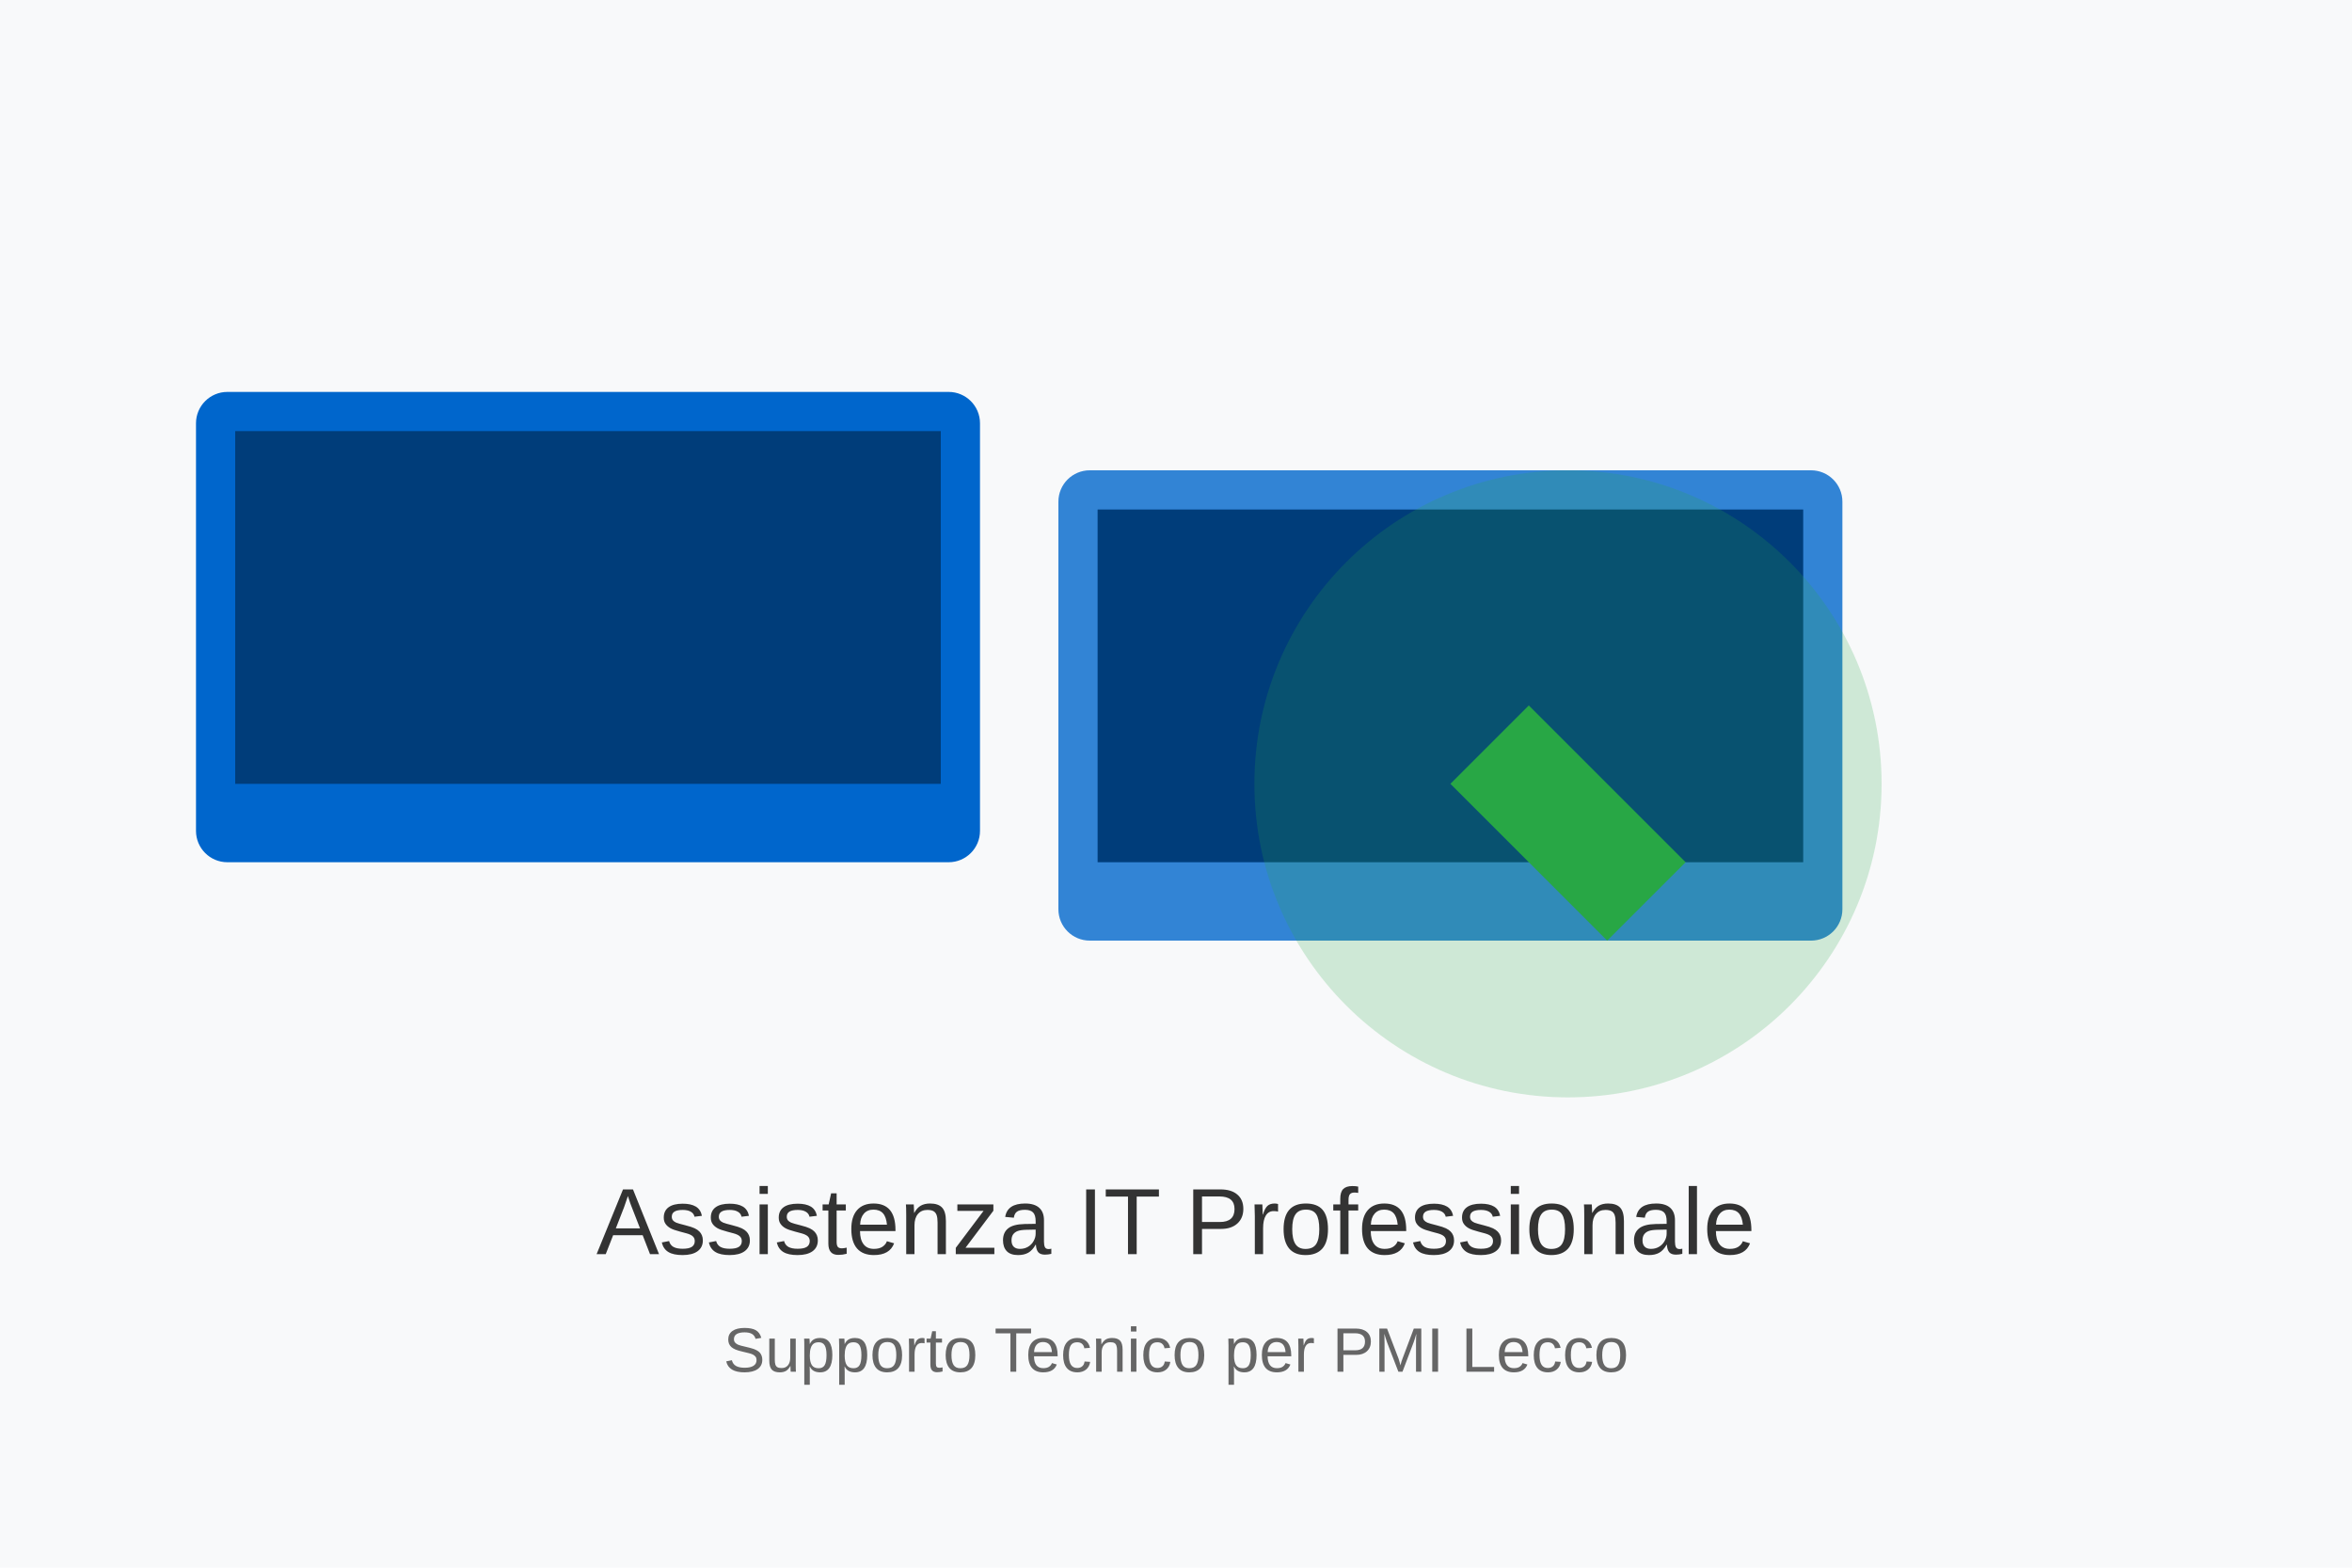
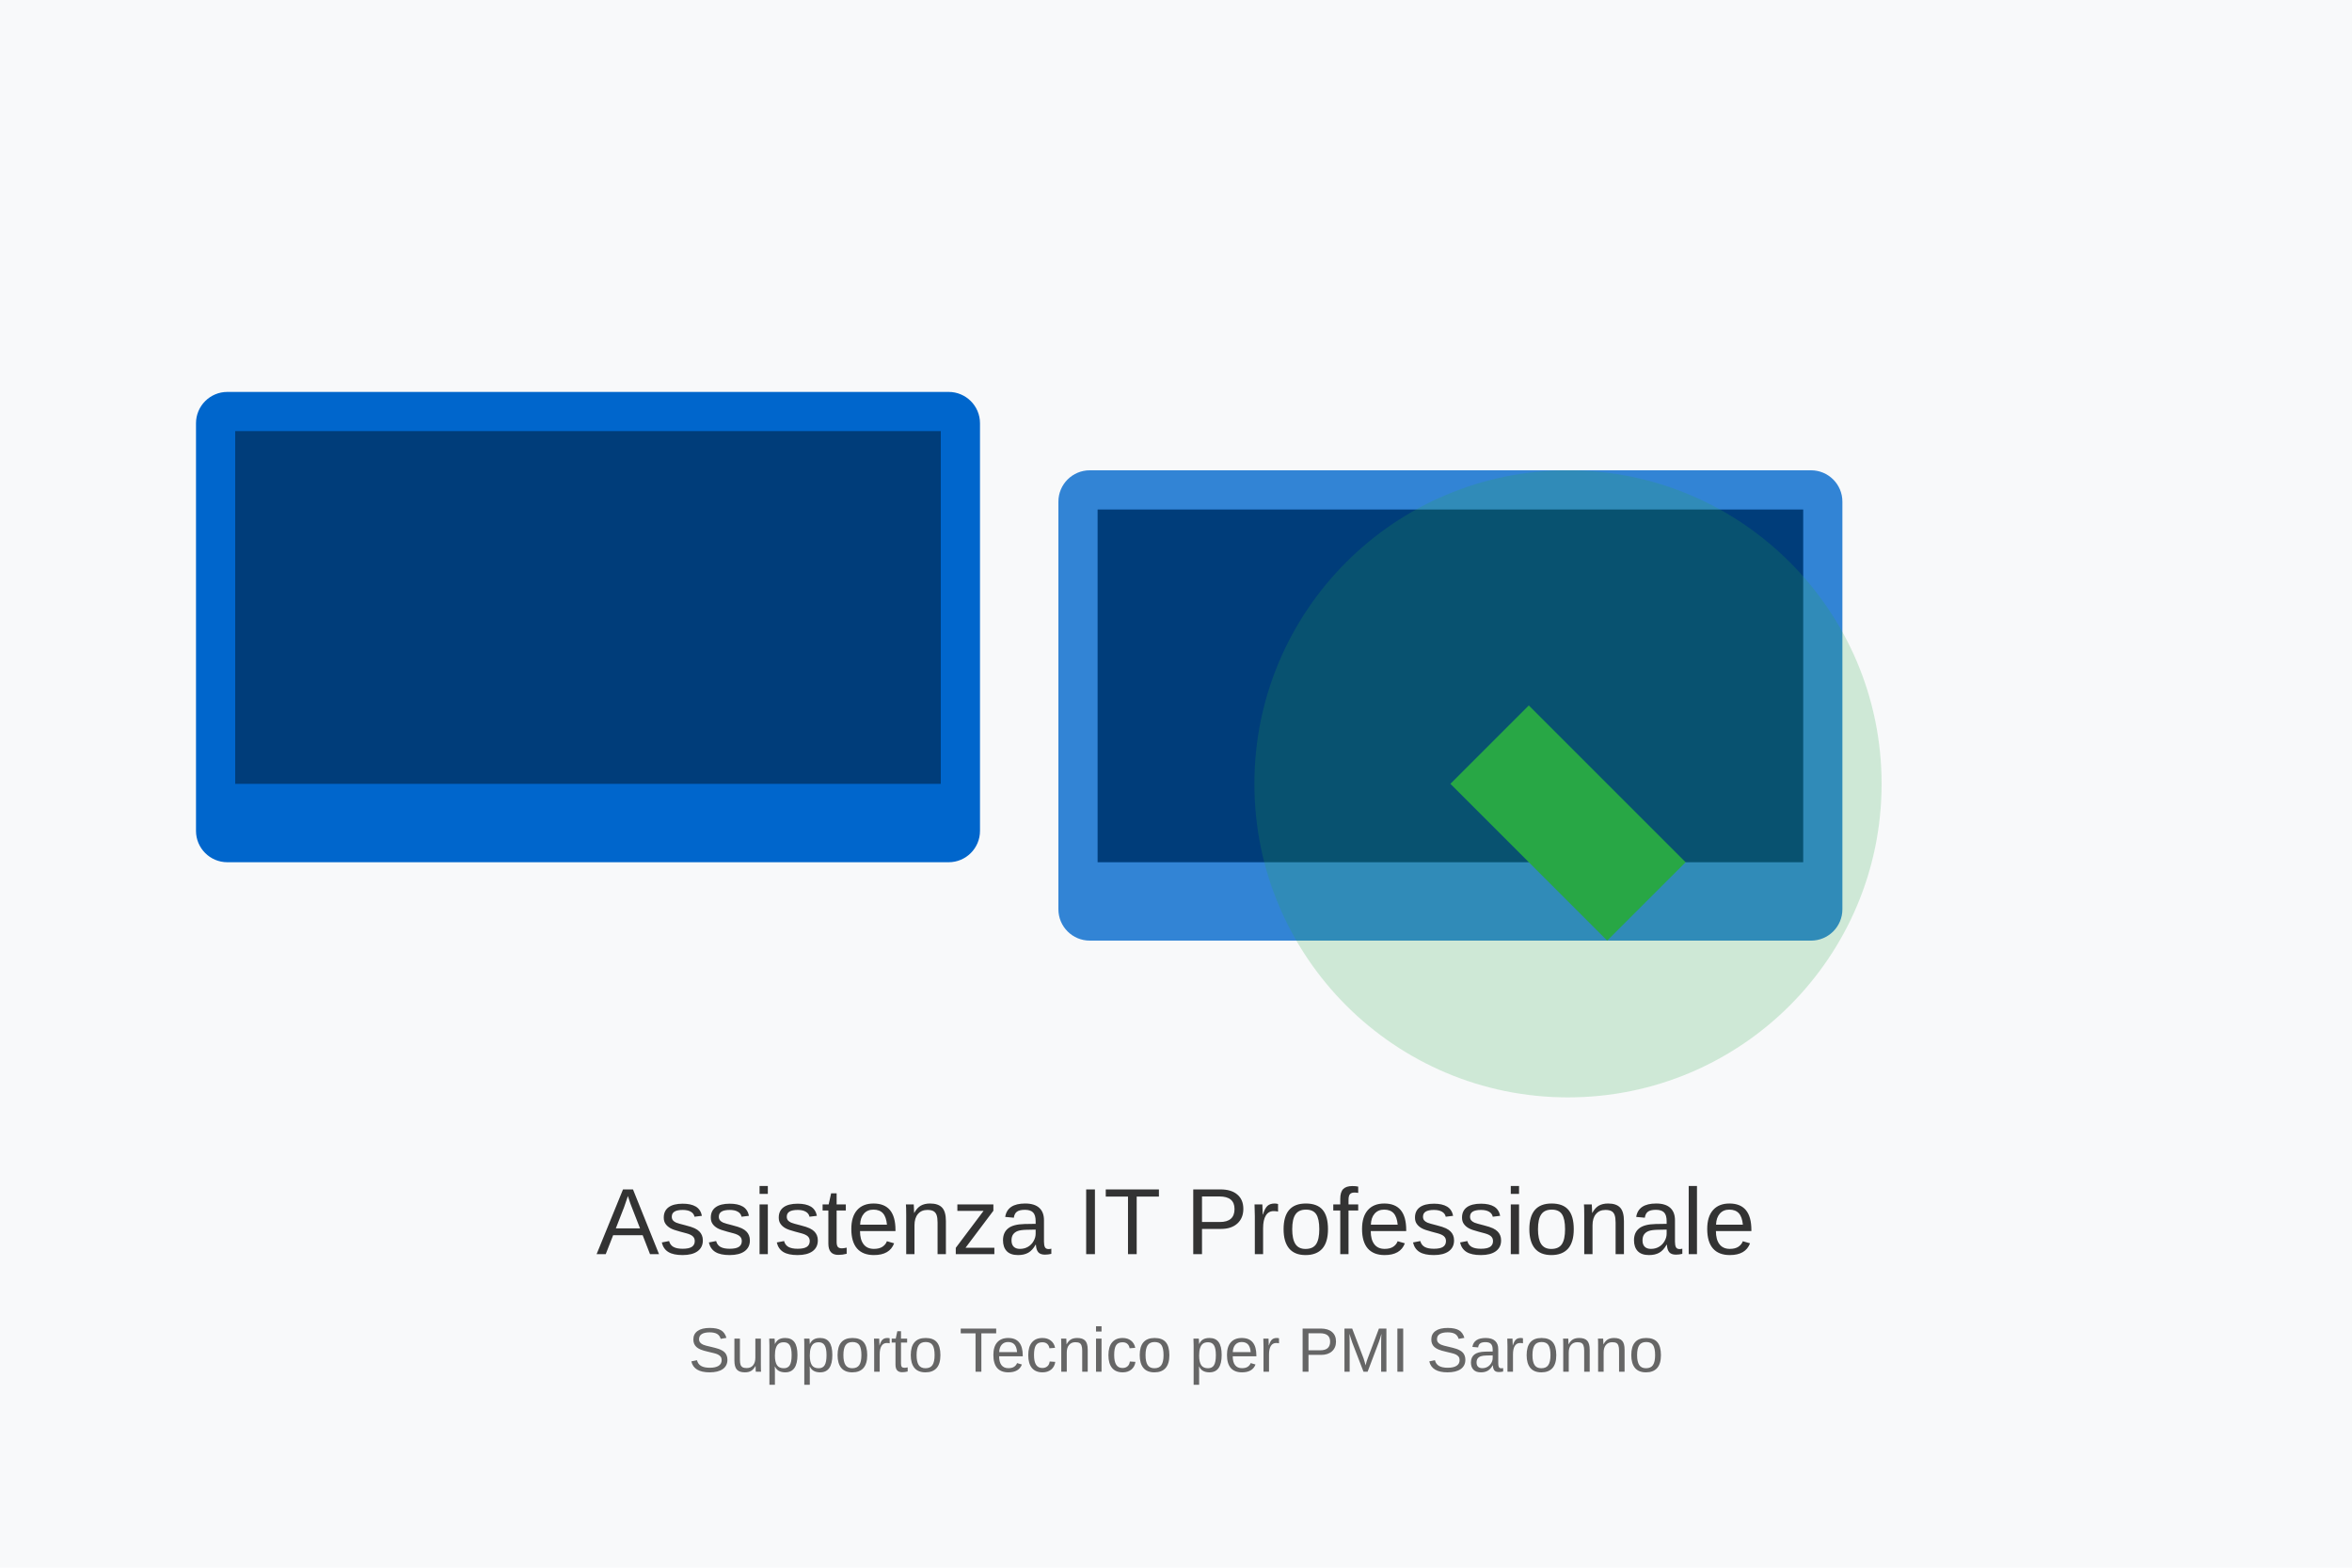
- <svg xmlns="http://www.w3.org/2000/svg" viewBox="0 0 600 400" width="600" height="400">
+ <svg xmlns="http://www.w3.org/2000/svg" role="img" aria-labelledby="title-saronno">
  <rect width="600" height="400" fill="#f8f9fa" />
  <rect x="50" y="100" width="200" height="120" fill="#0066cc" rx="8" />
  <rect x="60" y="110" width="180" height="90" fill="#003d7a" />
  <rect x="270" y="120" width="200" height="120" fill="#0066cc" rx="8" opacity="0.8" />
  <rect x="280" y="130" width="180" height="90" fill="#003d7a" />
  <circle cx="400" cy="200" r="80" fill="#28a745" opacity="0.2" />
  <path d="M370 200 L390 180 L430 220 L410 240 Z" fill="#28a745" />
  <text x="300" y="320" font-family="Arial" font-size="24" fill="#333" text-anchor="middle">Assistenza IT Professionale</text>
-   <text x="300" y="350" font-family="Arial" font-size="16" fill="#666" text-anchor="middle">Supporto Tecnico per PMI Lecco</text>
+   <text x="300" y="350" font-family="Arial" font-size="16" fill="#666" text-anchor="middle">Supporto Tecnico per PMI Saronno</text>
</svg>
